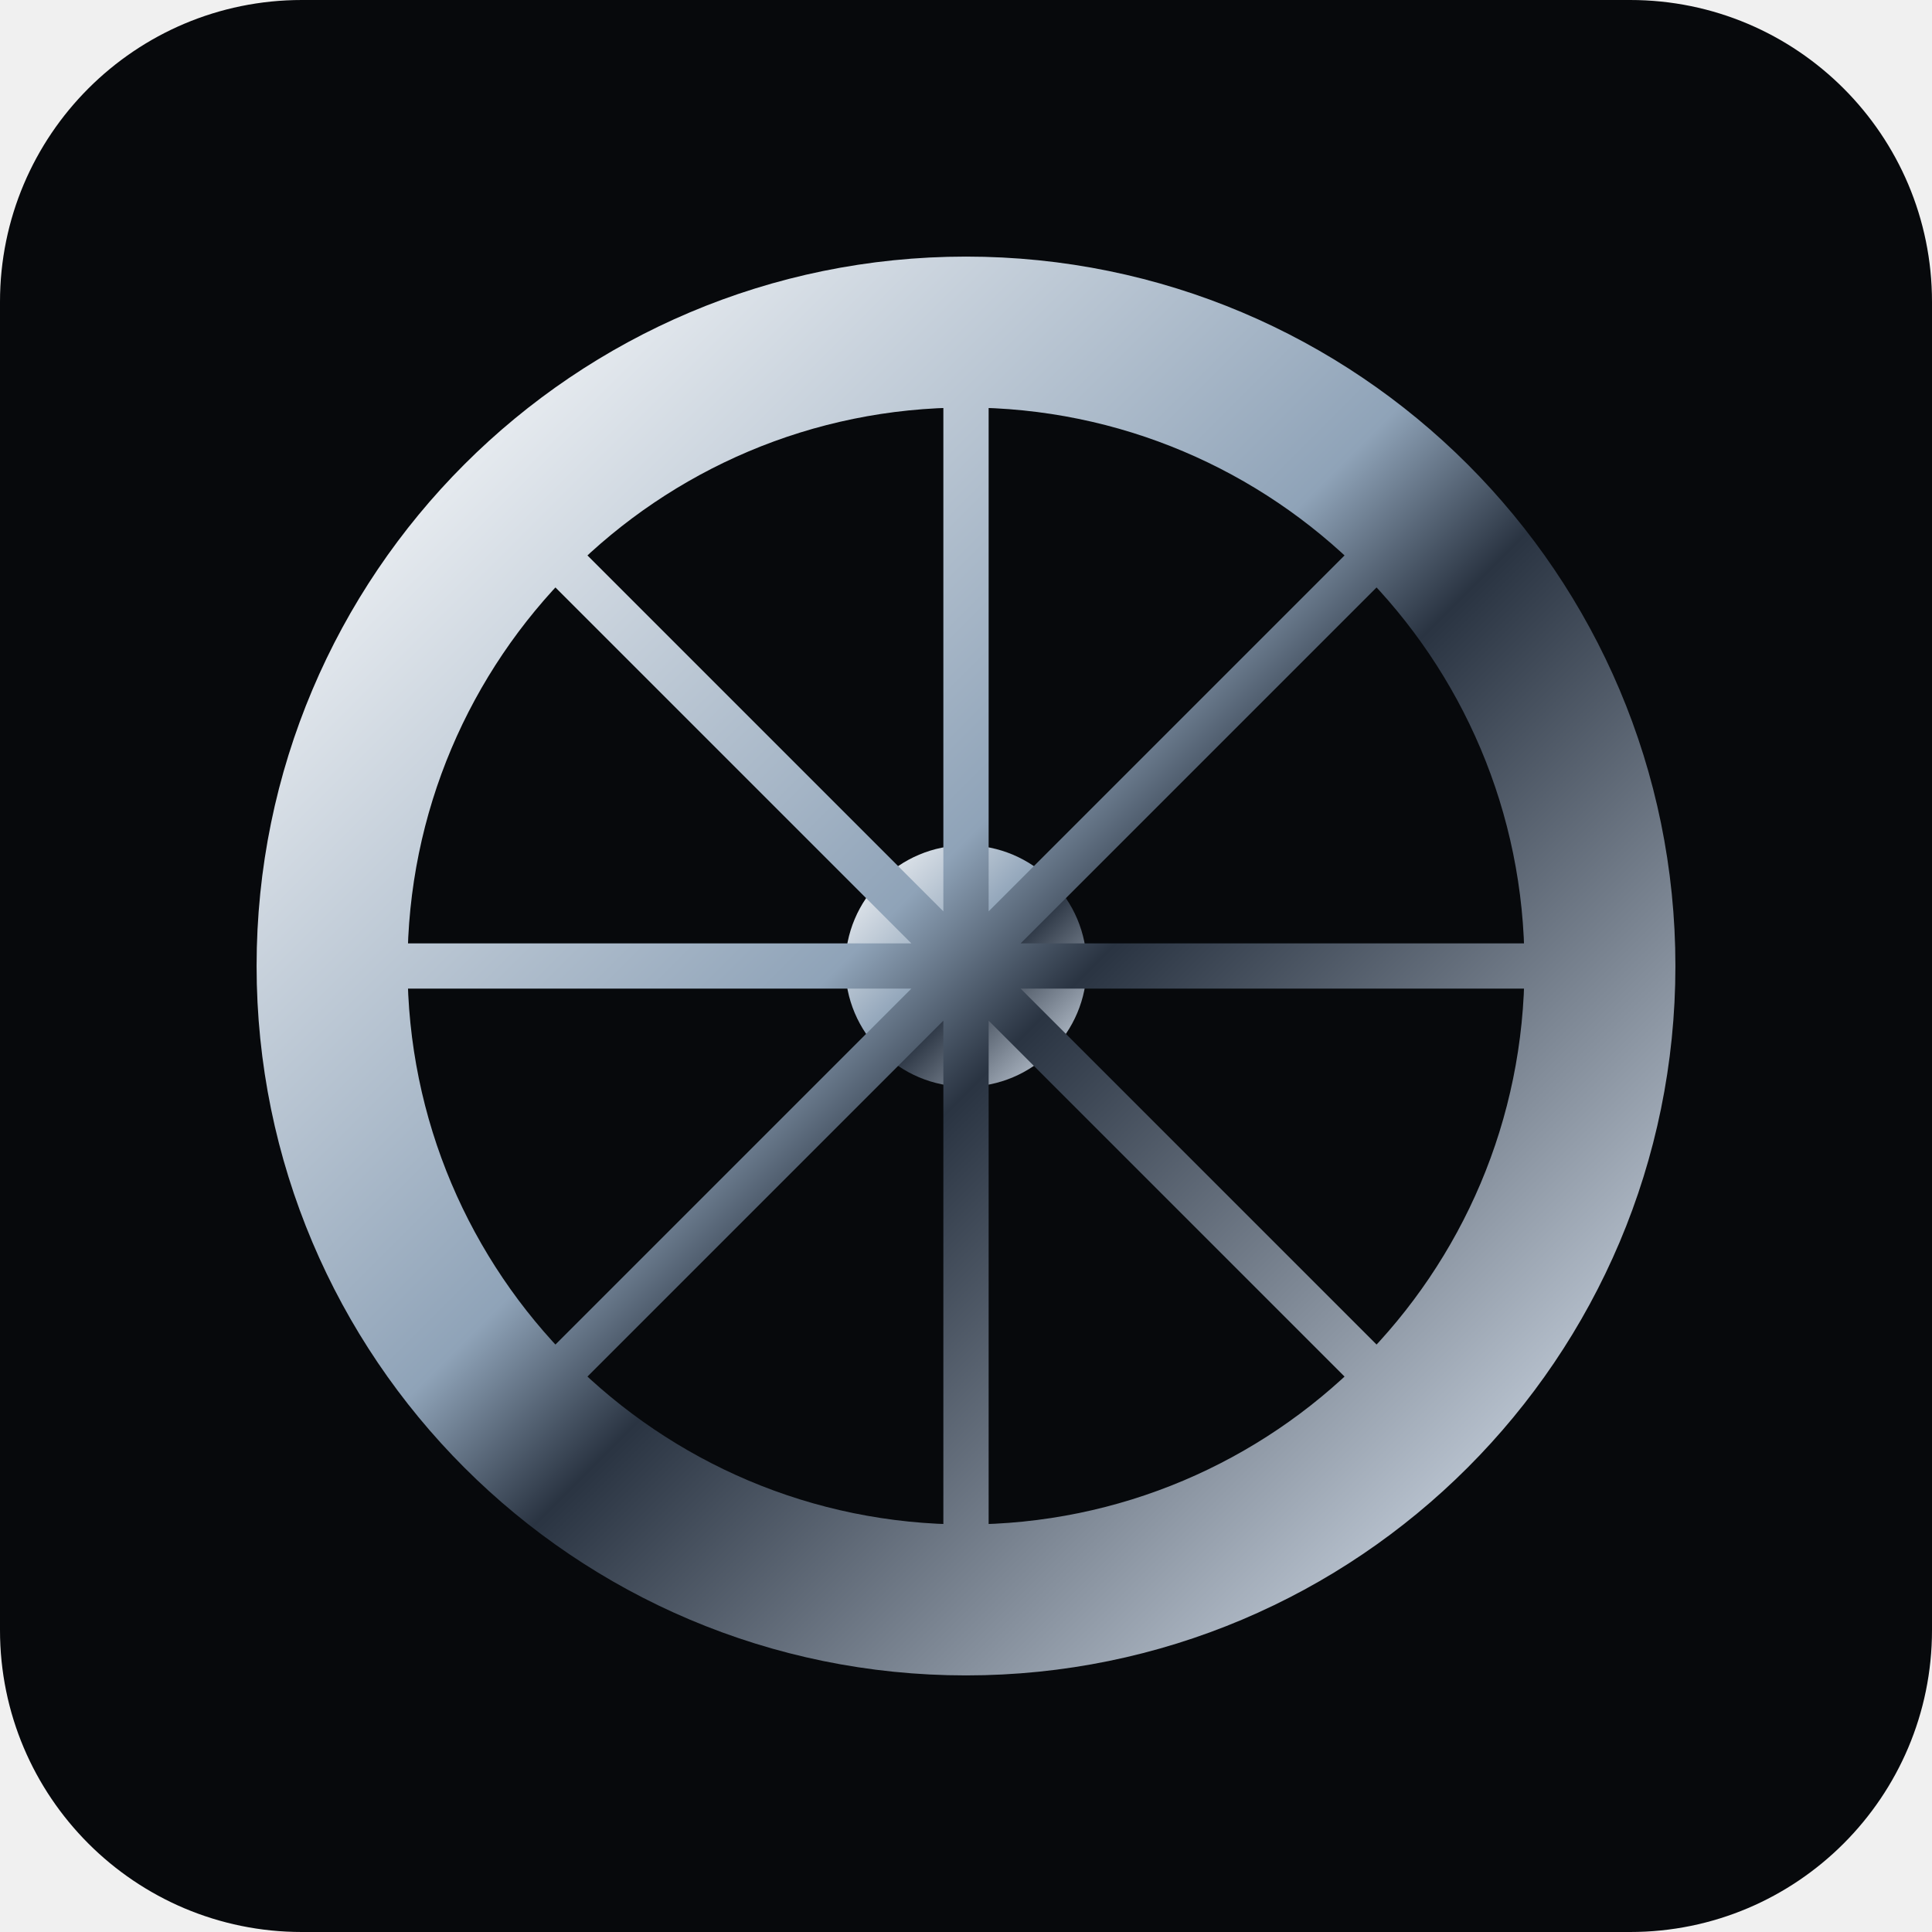
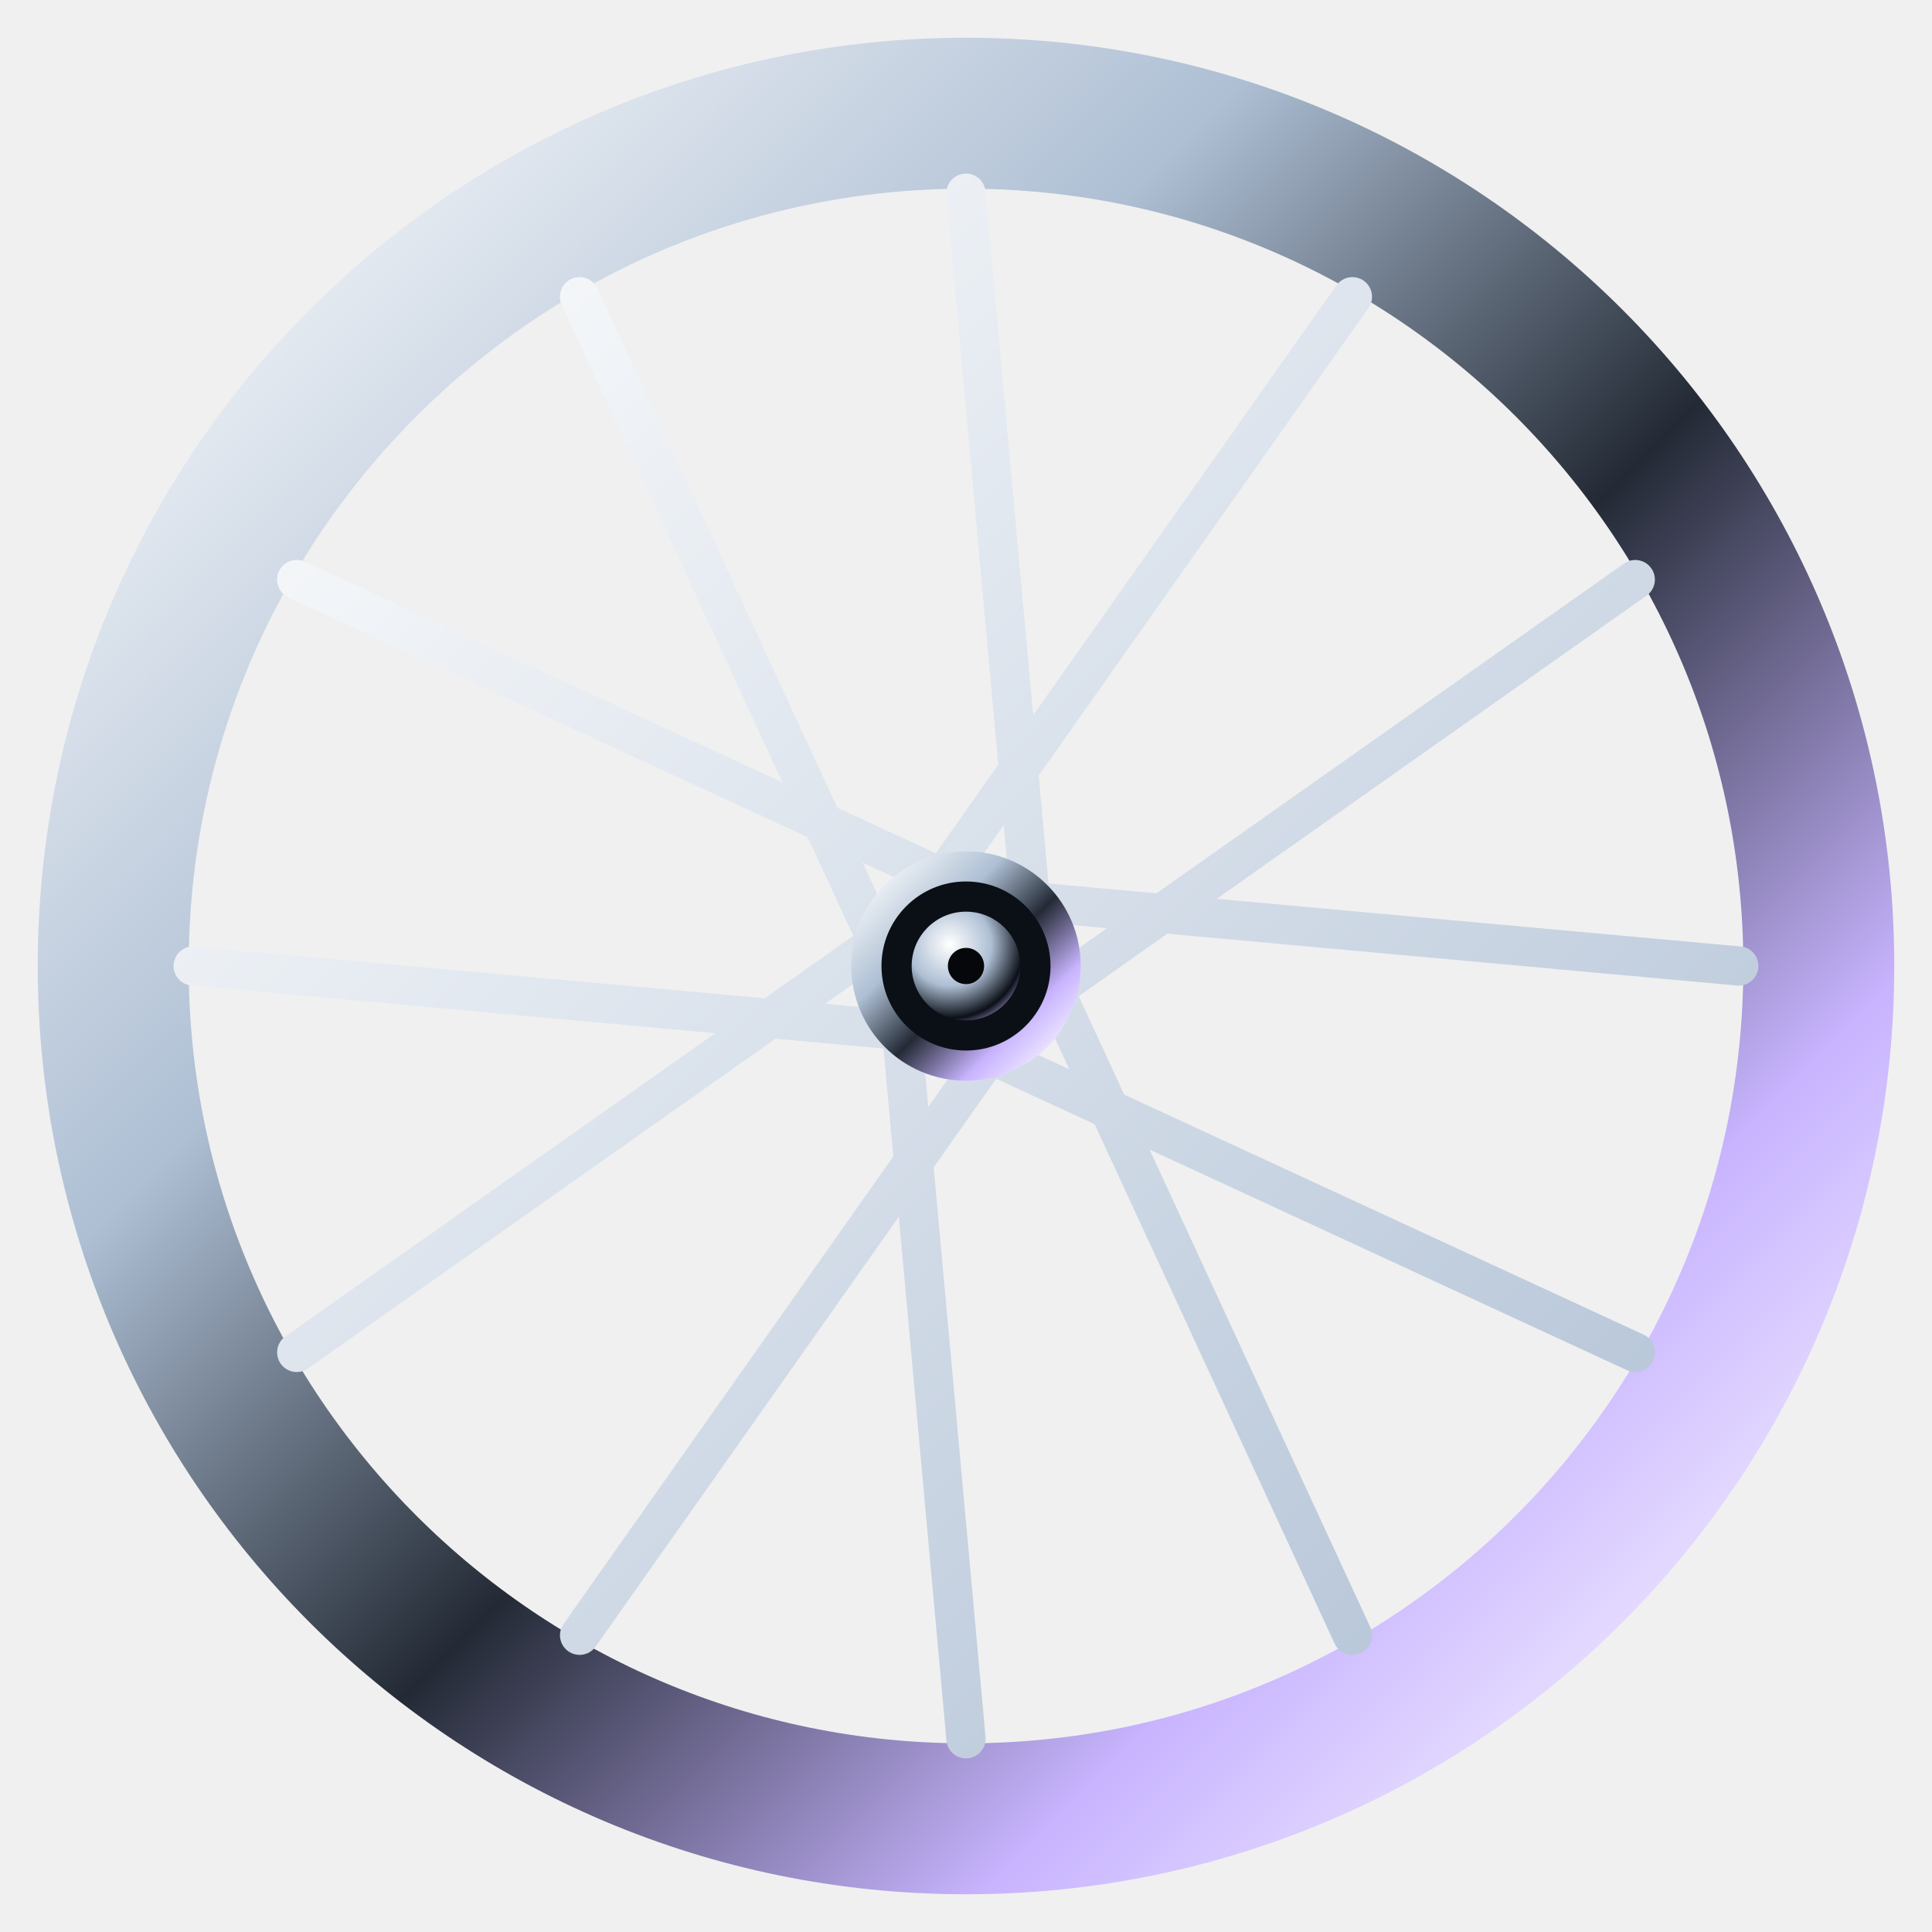
- <svg xmlns="http://www.w3.org/2000/svg" viewBox="0 0 64 64">
+ <svg xmlns="http://www.w3.org/2000/svg" viewBox="0 0 128 128">
  <defs>
-     <linearGradient id="c" x1="0" y1="0" x2="1" y2="1">
+     <linearGradient id="fv-rim" x1="0" y1="0" x2="1" y2="1">
      <stop offset="0" stop-color="#fff" />
-       <stop offset=".45" stop-color="#8fa3b8" />
-       <stop offset=".55" stop-color="#2a3442" />
-       <stop offset="1" stop-color="#dfe9f5" />
+       <stop offset=".32" stop-color="#aebfd4" />
+       <stop offset=".55" stop-color="#232a35" />
+       <stop offset=".78" stop-color="#c8b4ff" />
+       <stop offset="1" stop-color="#fff" />
    </linearGradient>
+     <linearGradient id="fv-spoke" gradientUnits="userSpaceOnUse" x1="14" y1="14" x2="114" y2="114">
+       <stop offset="0" stop-color="#fff" />
+       <stop offset="1" stop-color="#aebfd4" />
+     </linearGradient>
+     <radialGradient id="fv-hub" cx=".35" cy=".3" r=".85">
+       <stop offset="0" stop-color="#fff" />
+       <stop offset=".45" stop-color="#aebfd4" />
+       <stop offset=".8" stop-color="#0b1017" />
+       <stop offset="1" stop-color="#c8b4ff" />
+     </radialGradient>
  </defs>
-   <rect width="64" height="64" rx="10" fill="#07090c" />
-   <circle cx="32" cy="32" r="21" fill="none" stroke="url(#c)" stroke-width="5" />
-   <circle cx="32" cy="32" r="4" fill="url(#c)" />
-   <path d="M32 11v42M11 32h42M17 17l30 30M47 17L17 47" stroke="url(#c)" stroke-width="1.5" />
+   <circle cx="64" cy="64" r="56.5" fill="none" stroke="url(#fv-rim)" stroke-width="10" />
+   <g fill="#fff" fill-opacity=".85" />
+   <g stroke="url(#fv-spoke)" stroke-width="2.6" stroke-linecap="round">
+     <line x1="67.17" y1="59.63" x2="115.20" y2="64.00" />
+     <line x1="64.56" y1="69.37" x2="108.34" y2="89.60" />
+     <line x1="69.37" y1="64.56" x2="89.60" y2="108.34" />
+     <line x1="59.63" y1="67.17" x2="64.00" y2="115.20" />
+     <line x1="66.20" y1="68.93" x2="38.40" y2="108.34" />
+     <line x1="59.07" y1="61.80" x2="19.66" y2="89.60" />
+     <line x1="60.83" y1="68.37" x2="12.80" y2="64.00" />
+     <line x1="63.44" y1="58.63" x2="19.66" y2="38.40" />
+     <line x1="58.63" y1="63.44" x2="38.40" y2="19.66" />
+     <line x1="68.37" y1="60.83" x2="64.00" y2="12.80" />
+     <line x1="61.80" y1="59.07" x2="89.60" y2="19.66" />
+     <line x1="68.93" y1="66.20" x2="108.34" y2="38.40" />
+   </g>
+   <circle cx="64" cy="64" r="6.6" fill="#0b1017" stroke="url(#fv-rim)" stroke-width="2" />
+   <circle cx="64" cy="64" r="3.6" fill="url(#fv-hub)" />
+   <circle cx="64" cy="64" r="1.2" fill="#05070a" />
</svg>
